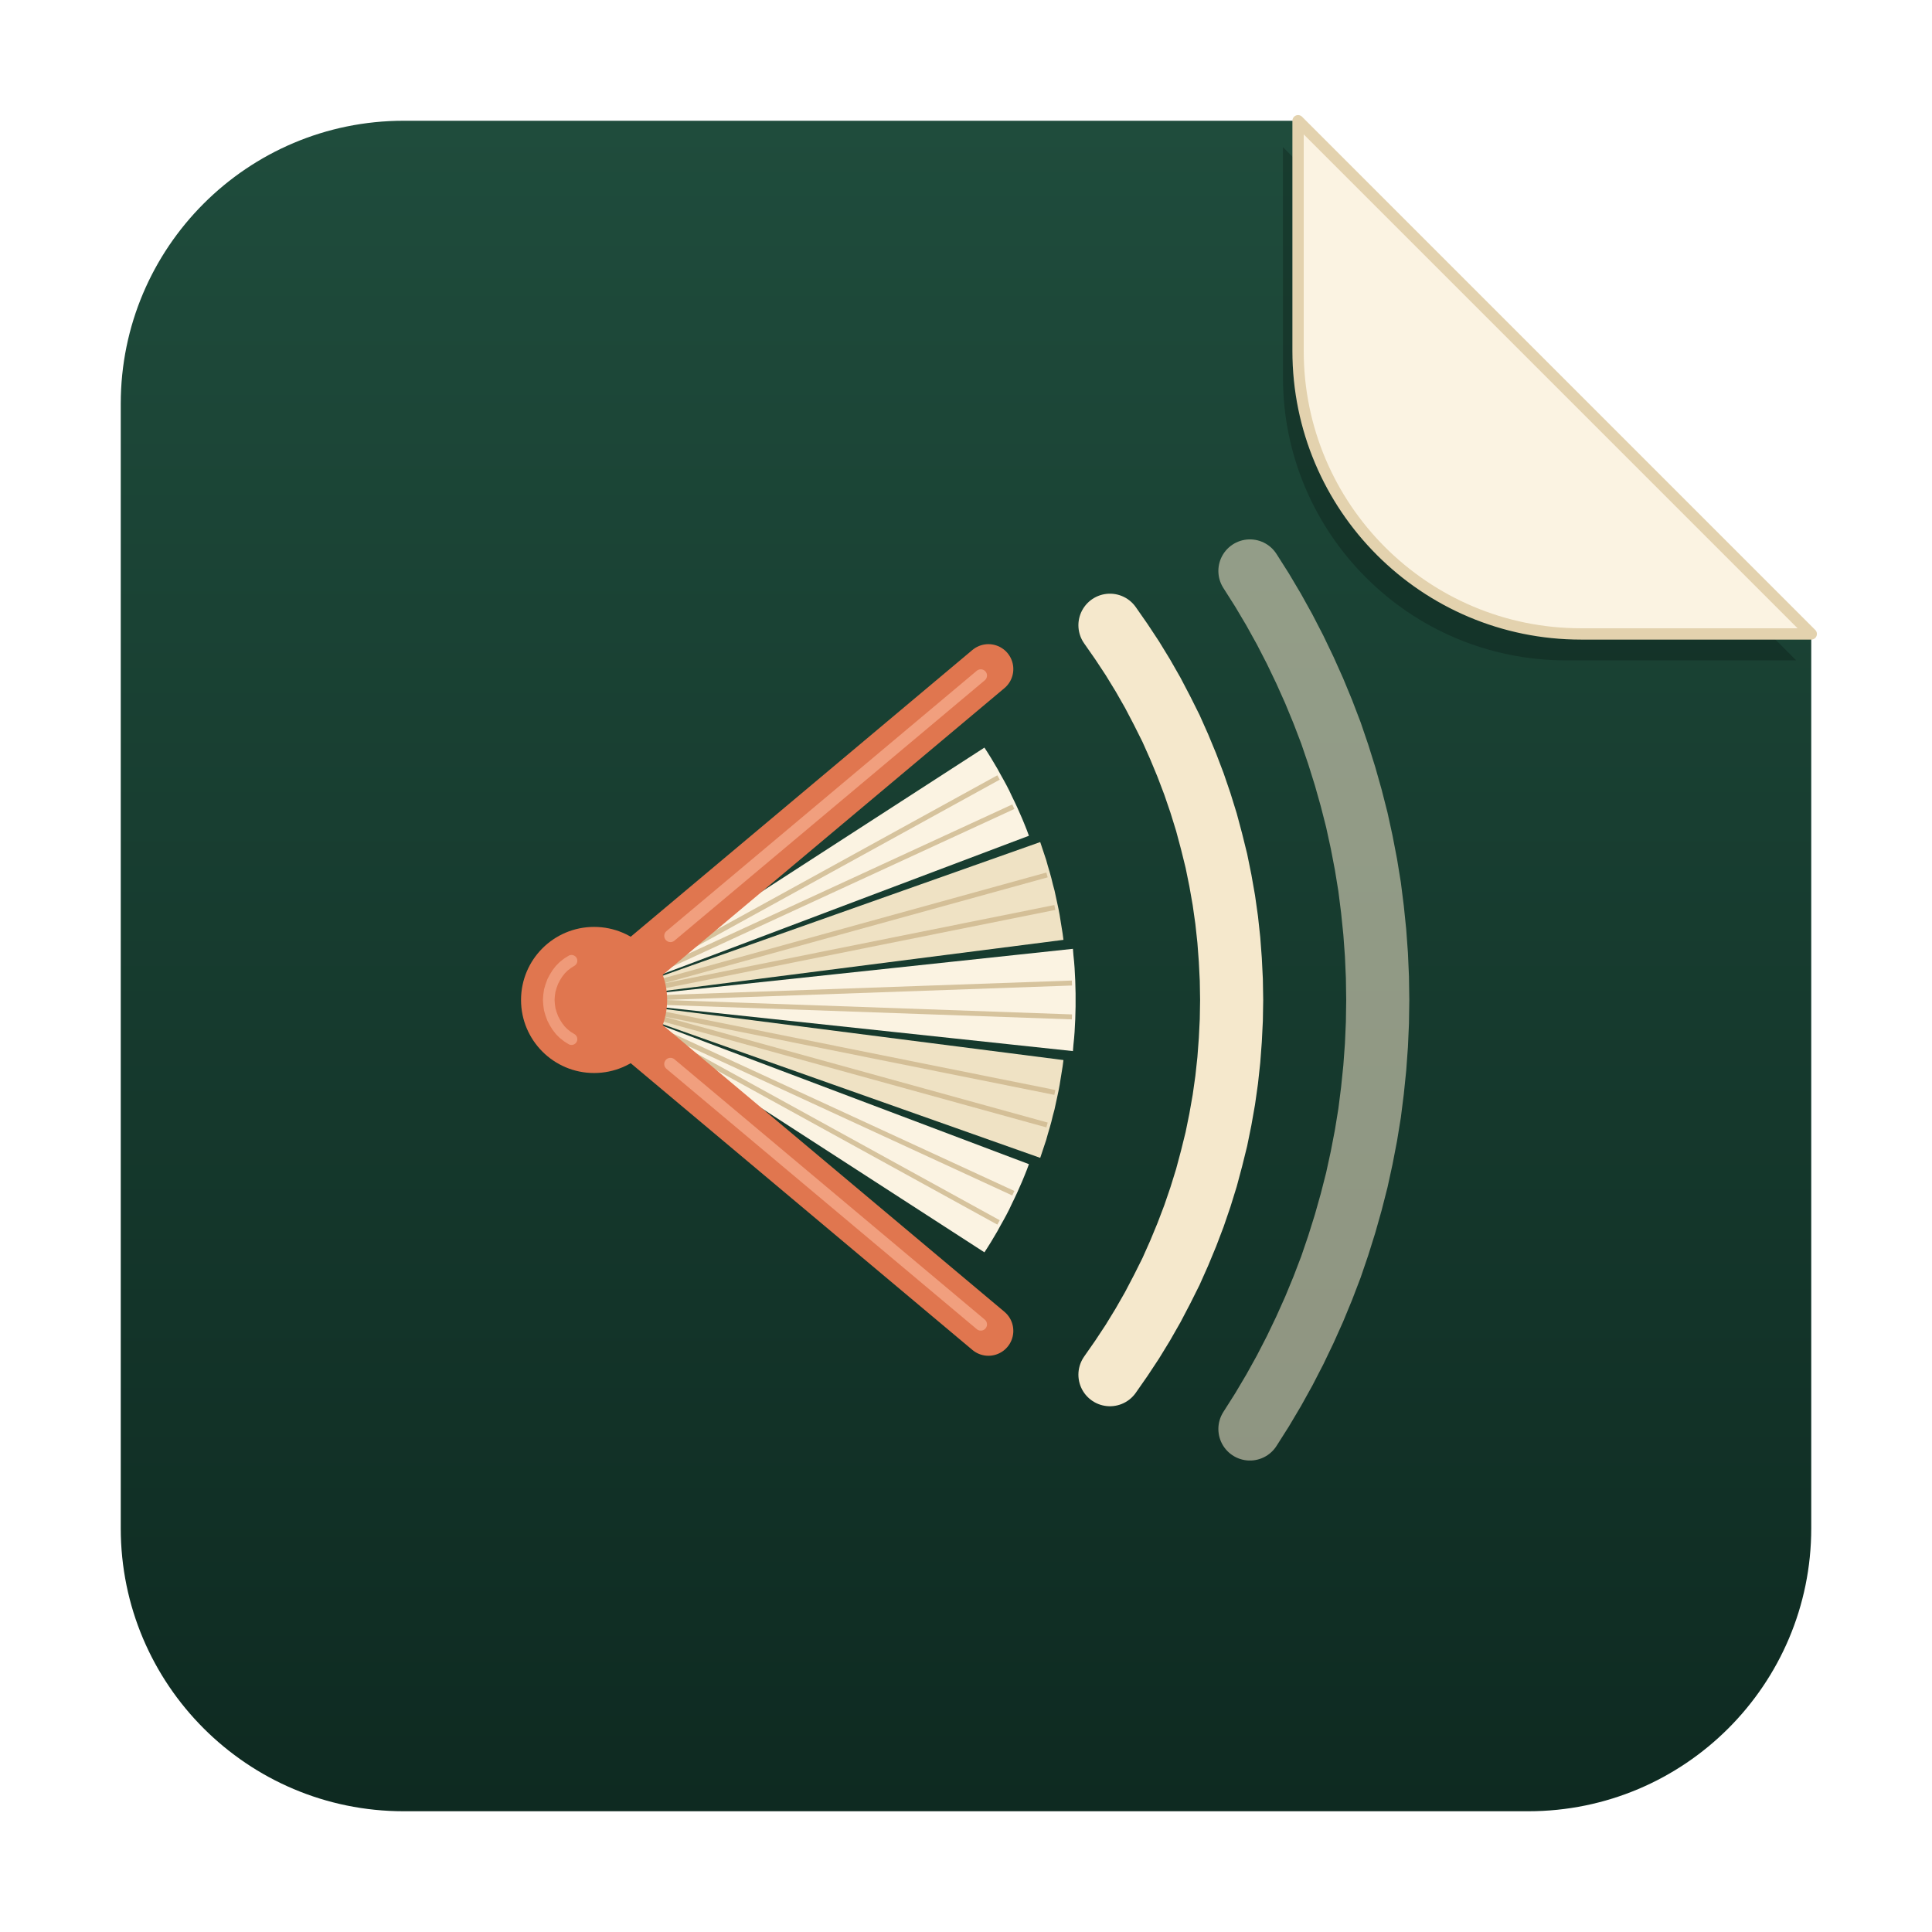
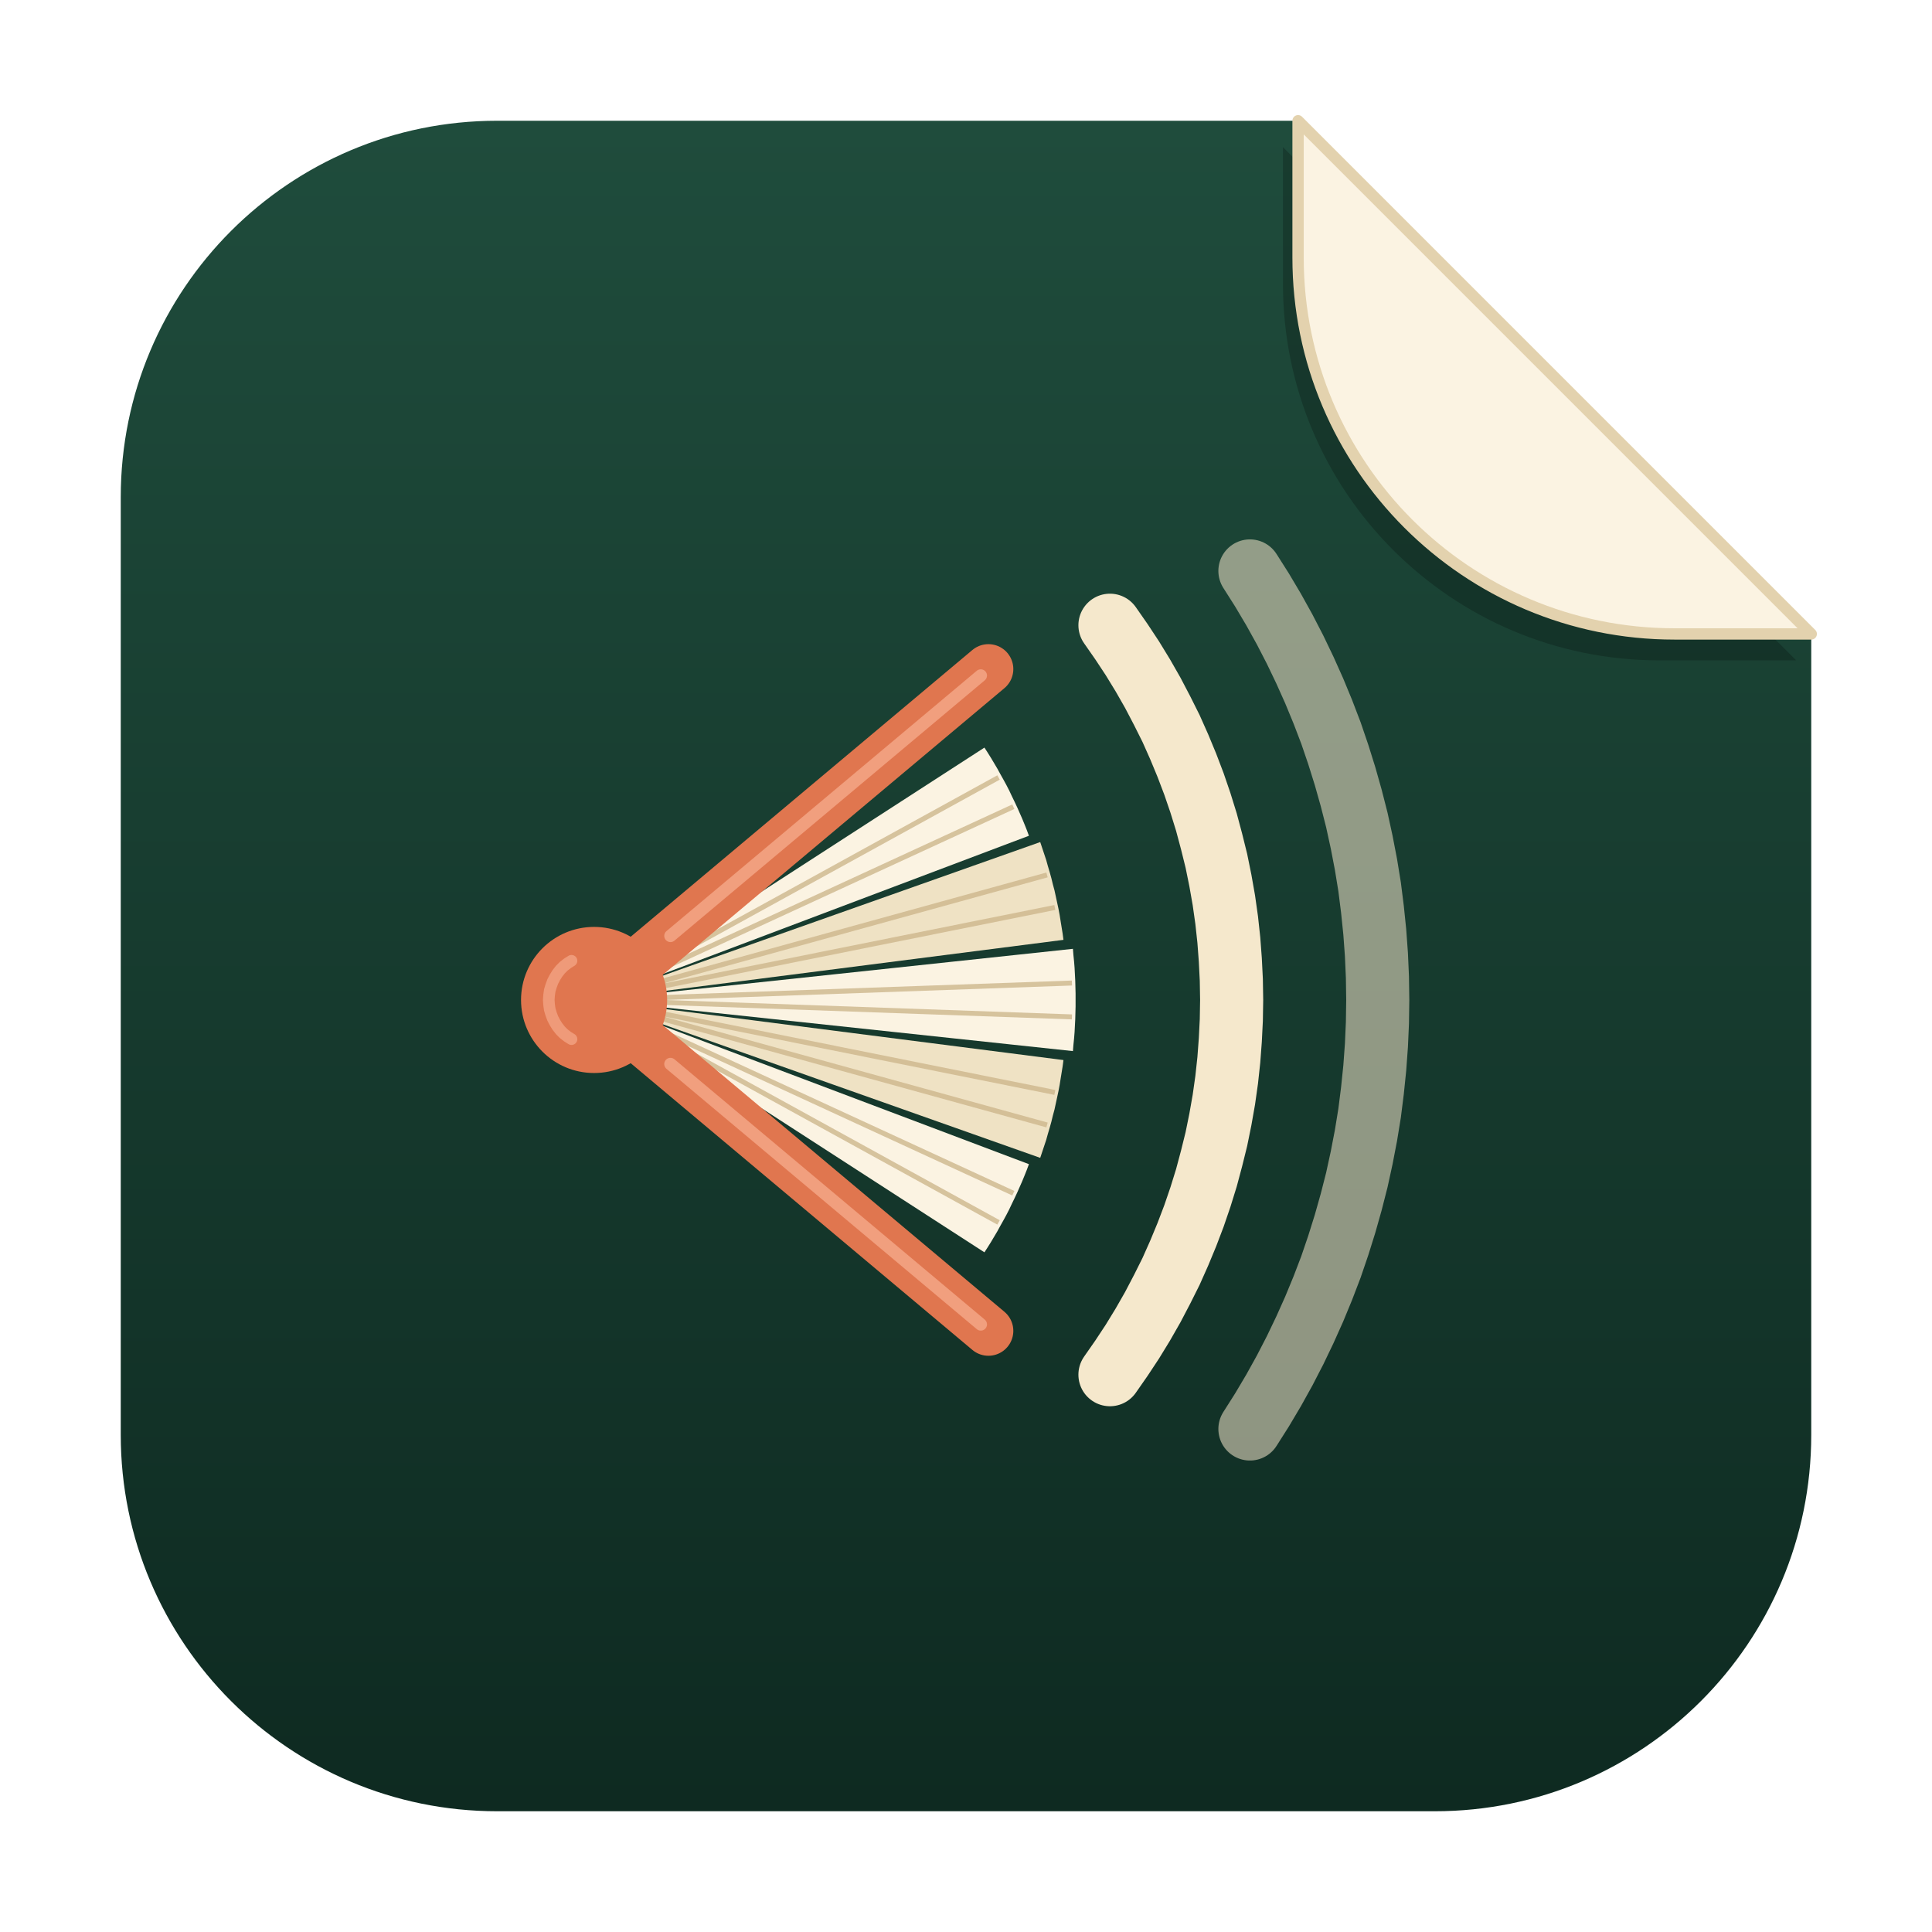
<svg xmlns="http://www.w3.org/2000/svg" viewBox="0 0 1024 1024">
  <defs>
    <linearGradient id="forest" x1="0" y1="0" x2="0" y2="1">
      <stop offset="0" stop-color="#1f4c3c" />
      <stop offset="1" stop-color="#0e2a21" />
    </linearGradient>
  </defs>
-   <path d="M 214.0 64.0 H 688.0 L 960.0 336.0 V 810.0 A 150.0 150.0 0 0 1 810.0 960.0 H 214.0 A 150.0 150.0 0 0 1 64.0 810.0 V 214.0 A 150.0 150.0 0 0 1 214.0 64.0 Z" fill="url(#forest)" />
+   <path d="M 263.5 64.0 H 688.0 L 960.0 336.0 V 760.5 A 199.5 199.5 0 0 1 760.5 960.0 H 263.5 A 199.5 199.5 0 0 1 64.0 760.5 V 263.5 A 199.5 199.5 0 0 1 263.5 64.0 Z" fill="url(#forest)" />
  <g transform="translate(54.40 79.44) scale(0.88)">
    <path d="M 606.7 286.3 613.6 296.2 620.2 306.2 626.5 316.5 632.5 327.0 638.1 337.7 643.5 348.5 648.4 359.5 653.0 370.6 657.3 381.9 661.2 393.3 664.8 404.9 667.9 416.5 670.8 428.2 673.2 440.0 675.3 451.9 677.0 463.9 678.3 475.9 679.2 487.9 679.8 499.9 680.0 512.0 679.8 524.1 679.2 536.1 678.3 548.1 677.0 560.1 675.3 572.1 673.2 584.0 670.8 595.8 667.9 607.5 664.8 619.1 661.2 630.7 657.3 642.1 653.0 653.4 648.4 664.5 643.5 675.5 638.1 686.3 632.5 697.0 626.5 707.5 620.2 717.8 613.6 727.8 606.7 737.7" stroke="#f5e8cc" stroke-width="38.0" fill="none" stroke-linecap="round" opacity="1.0" />
    <path d="M 691.0 253.6 698.3 265.1 705.3 276.9 711.9 288.8 718.2 301.0 724.1 313.3 729.7 325.8 734.9 338.4 739.8 351.2 744.2 364.1 748.3 377.2 752.0 390.3 755.4 403.6 758.3 416.9 760.9 430.4 763.1 443.9 764.8 457.4 766.2 471.0 767.2 484.7 767.8 498.3 768.0 512.0 767.8 525.7 767.2 539.3 766.2 553.0 764.8 566.6 763.1 580.1 760.9 593.6 758.3 607.1 755.4 620.4 752.0 633.7 748.3 646.8 744.2 659.9 739.8 672.8 734.9 685.6 729.7 698.2 724.1 710.7 718.2 723.0 711.9 735.2 705.3 747.1 698.3 758.9 691.0 770.4" stroke="#f5e8cc" stroke-width="38.0" fill="none" stroke-linecap="round" opacity="0.55" />
    <path d="M 296.0 512.0 531.1 360.0 533.1 363.1 535.1 366.3 537.0 369.5 538.9 372.7 540.7 376.0 542.5 379.2 544.3 382.5 546.0 385.8 547.6 389.2 549.2 392.5 550.8 395.9 552.3 399.3 553.8 402.7 555.2 406.1 556.6 409.6 557.9 413.1 Z" fill="#fbf3e2" />
    <path d="M 296.0 512.0 L 539.6 378.0" stroke="#cdb68c" stroke-width="3" opacity="0.8" />
    <path d="M 296.0 512.0 L 548.5 395.6" stroke="#cdb68c" stroke-width="3" opacity="0.8" />
    <path d="M 296.0 512.0 564.7 416.9 565.9 420.5 567.1 424.1 568.3 427.7 569.3 431.3 570.4 435.0 571.4 438.6 572.3 442.3 573.3 446.0 574.1 449.7 574.9 453.4 575.7 457.1 576.4 460.8 577.0 464.6 577.6 468.3 578.2 472.0 578.7 475.8 Z" fill="#efe2c4" />
    <path d="M 296.0 512.0 L 568.8 436.7" stroke="#cdb68c" stroke-width="3" opacity="0.8" />
    <path d="M 296.0 512.0 L 573.5 456.3" stroke="#cdb68c" stroke-width="3" opacity="0.8" />
    <path d="M 296.0 512.0 584.4 481.2 584.7 485.0 585.1 488.9 585.4 492.7 585.6 496.6 585.8 500.4 585.9 504.3 586.0 508.1 586.0 512.0 586.0 515.9 585.9 519.7 585.8 523.6 585.6 527.4 585.4 531.3 585.1 535.1 584.7 539.0 584.4 542.8 Z" fill="#fbf3e2" />
    <path d="M 296.0 512.0 L 583.8 501.8" stroke="#cdb68c" stroke-width="3" opacity="0.8" />
    <path d="M 296.0 512.0 L 583.8 522.2" stroke="#cdb68c" stroke-width="3" opacity="0.8" />
    <path d="M 296.0 512.0 578.7 548.2 578.2 552.0 577.6 555.7 577.0 559.4 576.4 563.2 575.7 566.9 574.9 570.6 574.1 574.3 573.3 578.0 572.3 581.7 571.4 585.4 570.4 589.0 569.3 592.7 568.3 596.3 567.1 599.9 565.9 603.5 564.7 607.1 Z" fill="#efe2c4" />
    <path d="M 296.0 512.0 L 573.5 567.7" stroke="#cdb68c" stroke-width="3" opacity="0.8" />
    <path d="M 296.0 512.0 L 568.8 587.3" stroke="#cdb68c" stroke-width="3" opacity="0.8" />
    <path d="M 296.0 512.0 557.9 610.9 556.6 614.4 555.2 617.9 553.8 621.3 552.3 624.7 550.8 628.1 549.2 631.5 547.6 634.8 546.0 638.2 544.3 641.5 542.5 644.8 540.7 648.0 538.9 651.3 537.0 654.5 535.1 657.7 533.1 660.9 531.1 664.0 Z" fill="#fbf3e2" />
    <path d="M 296.0 512.0 L 548.5 628.4" stroke="#cdb68c" stroke-width="3" opacity="0.8" />
    <path d="M 296.0 512.0 L 539.6 646.0" stroke="#cdb68c" stroke-width="3" opacity="0.8" />
    <path d="M 296.0 512.0 L 533.5 312.7" stroke="#e0764f" stroke-width="30.0" stroke-linecap="round" />
    <path d="M 342.0 473.4 L 528.9 316.6" stroke="#f3a383" stroke-width="7.5" stroke-linecap="round" opacity="0.9" />
    <path d="M 296.0 512.0 L 533.5 711.3" stroke="#e0764f" stroke-width="30.0" stroke-linecap="round" />
    <path d="M 342.0 550.6 L 528.9 707.4" stroke="#f3a383" stroke-width="7.5" stroke-linecap="round" opacity="0.9" />
    <circle cx="296.0" cy="512.0" r="44.0" fill="#e0764f" />
    <path d="M 282.4 535.6 280.0 534.1 277.7 532.3 275.7 530.3 273.9 528.0 272.4 525.6 271.1 523.1 270.1 520.4 269.3 517.7 268.9 514.9 268.7 512.0 268.9 509.1 269.3 506.3 270.1 503.6 271.1 500.9 272.4 498.4 273.9 496.0 275.7 493.7 277.7 491.7 280.0 489.9 282.4 488.4" stroke="#f3a383" stroke-width="7" fill="none" stroke-linecap="round" opacity="0.8" />
  </g>
-   <path d="M 688.0 64.0 V 186.0 A 150.0 150.0 0 0 0 838.0 336.0 H 960.0 Z" fill="#000000" opacity="0.22" transform="translate(-8 14)" />
-   <path d="M 688.0 64.0 V 186.0 A 150.0 150.0 0 0 0 838.0 336.0 H 960.0 Z" fill="#fbf3e2" stroke="#e3d2ae" stroke-width="6" stroke-linejoin="round" />
+   <path d="M 688.0 64.0 V 136.5 A 199.5 199.5 0 0 0 887.5 336.0 H 960.0 Z" fill="#000000" opacity="0.22" transform="translate(-8 14)" />
+   <path d="M 688.0 64.0 V 136.5 A 199.5 199.5 0 0 0 887.5 336.0 H 960.0 Z" fill="#fbf3e2" stroke="#e3d2ae" stroke-width="6" stroke-linejoin="round" />
</svg>
